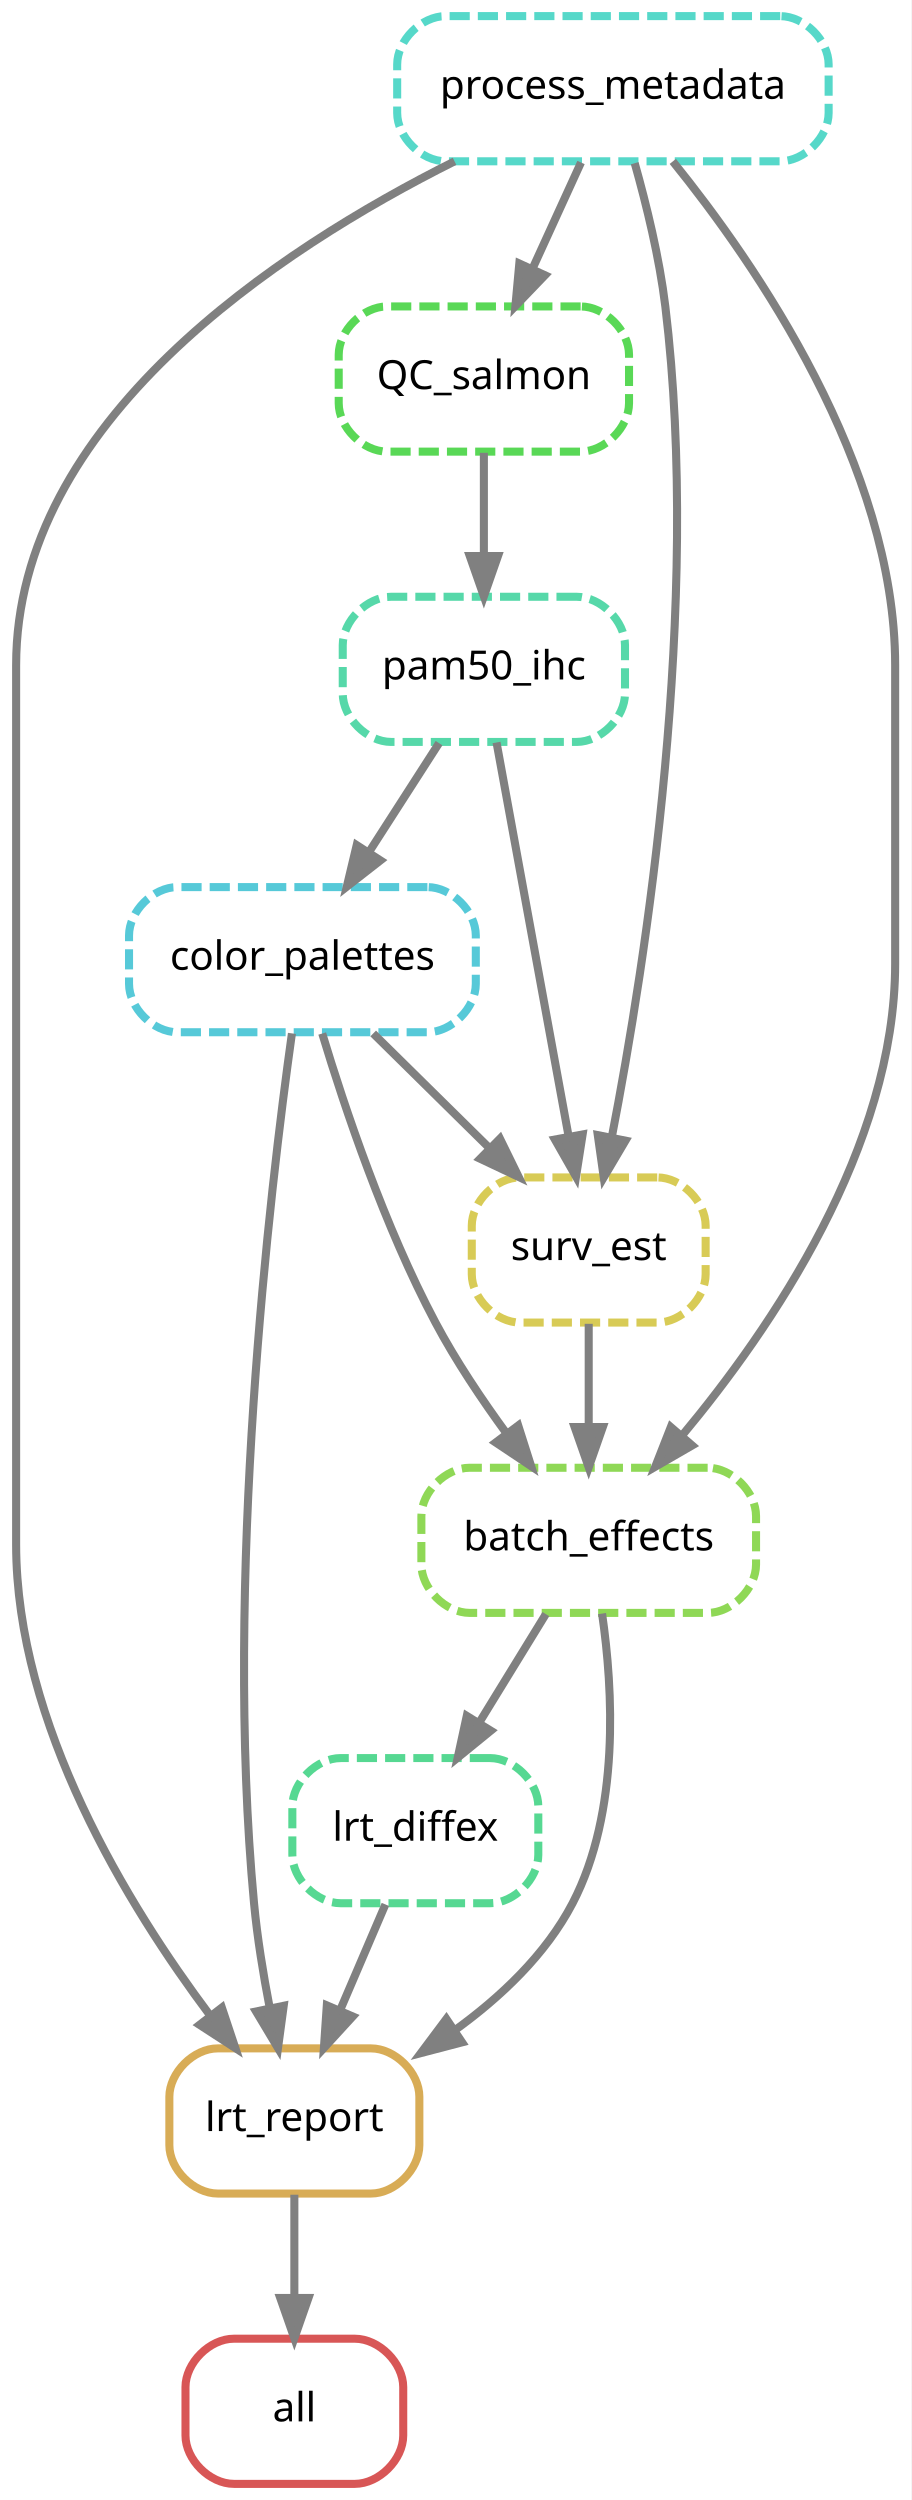
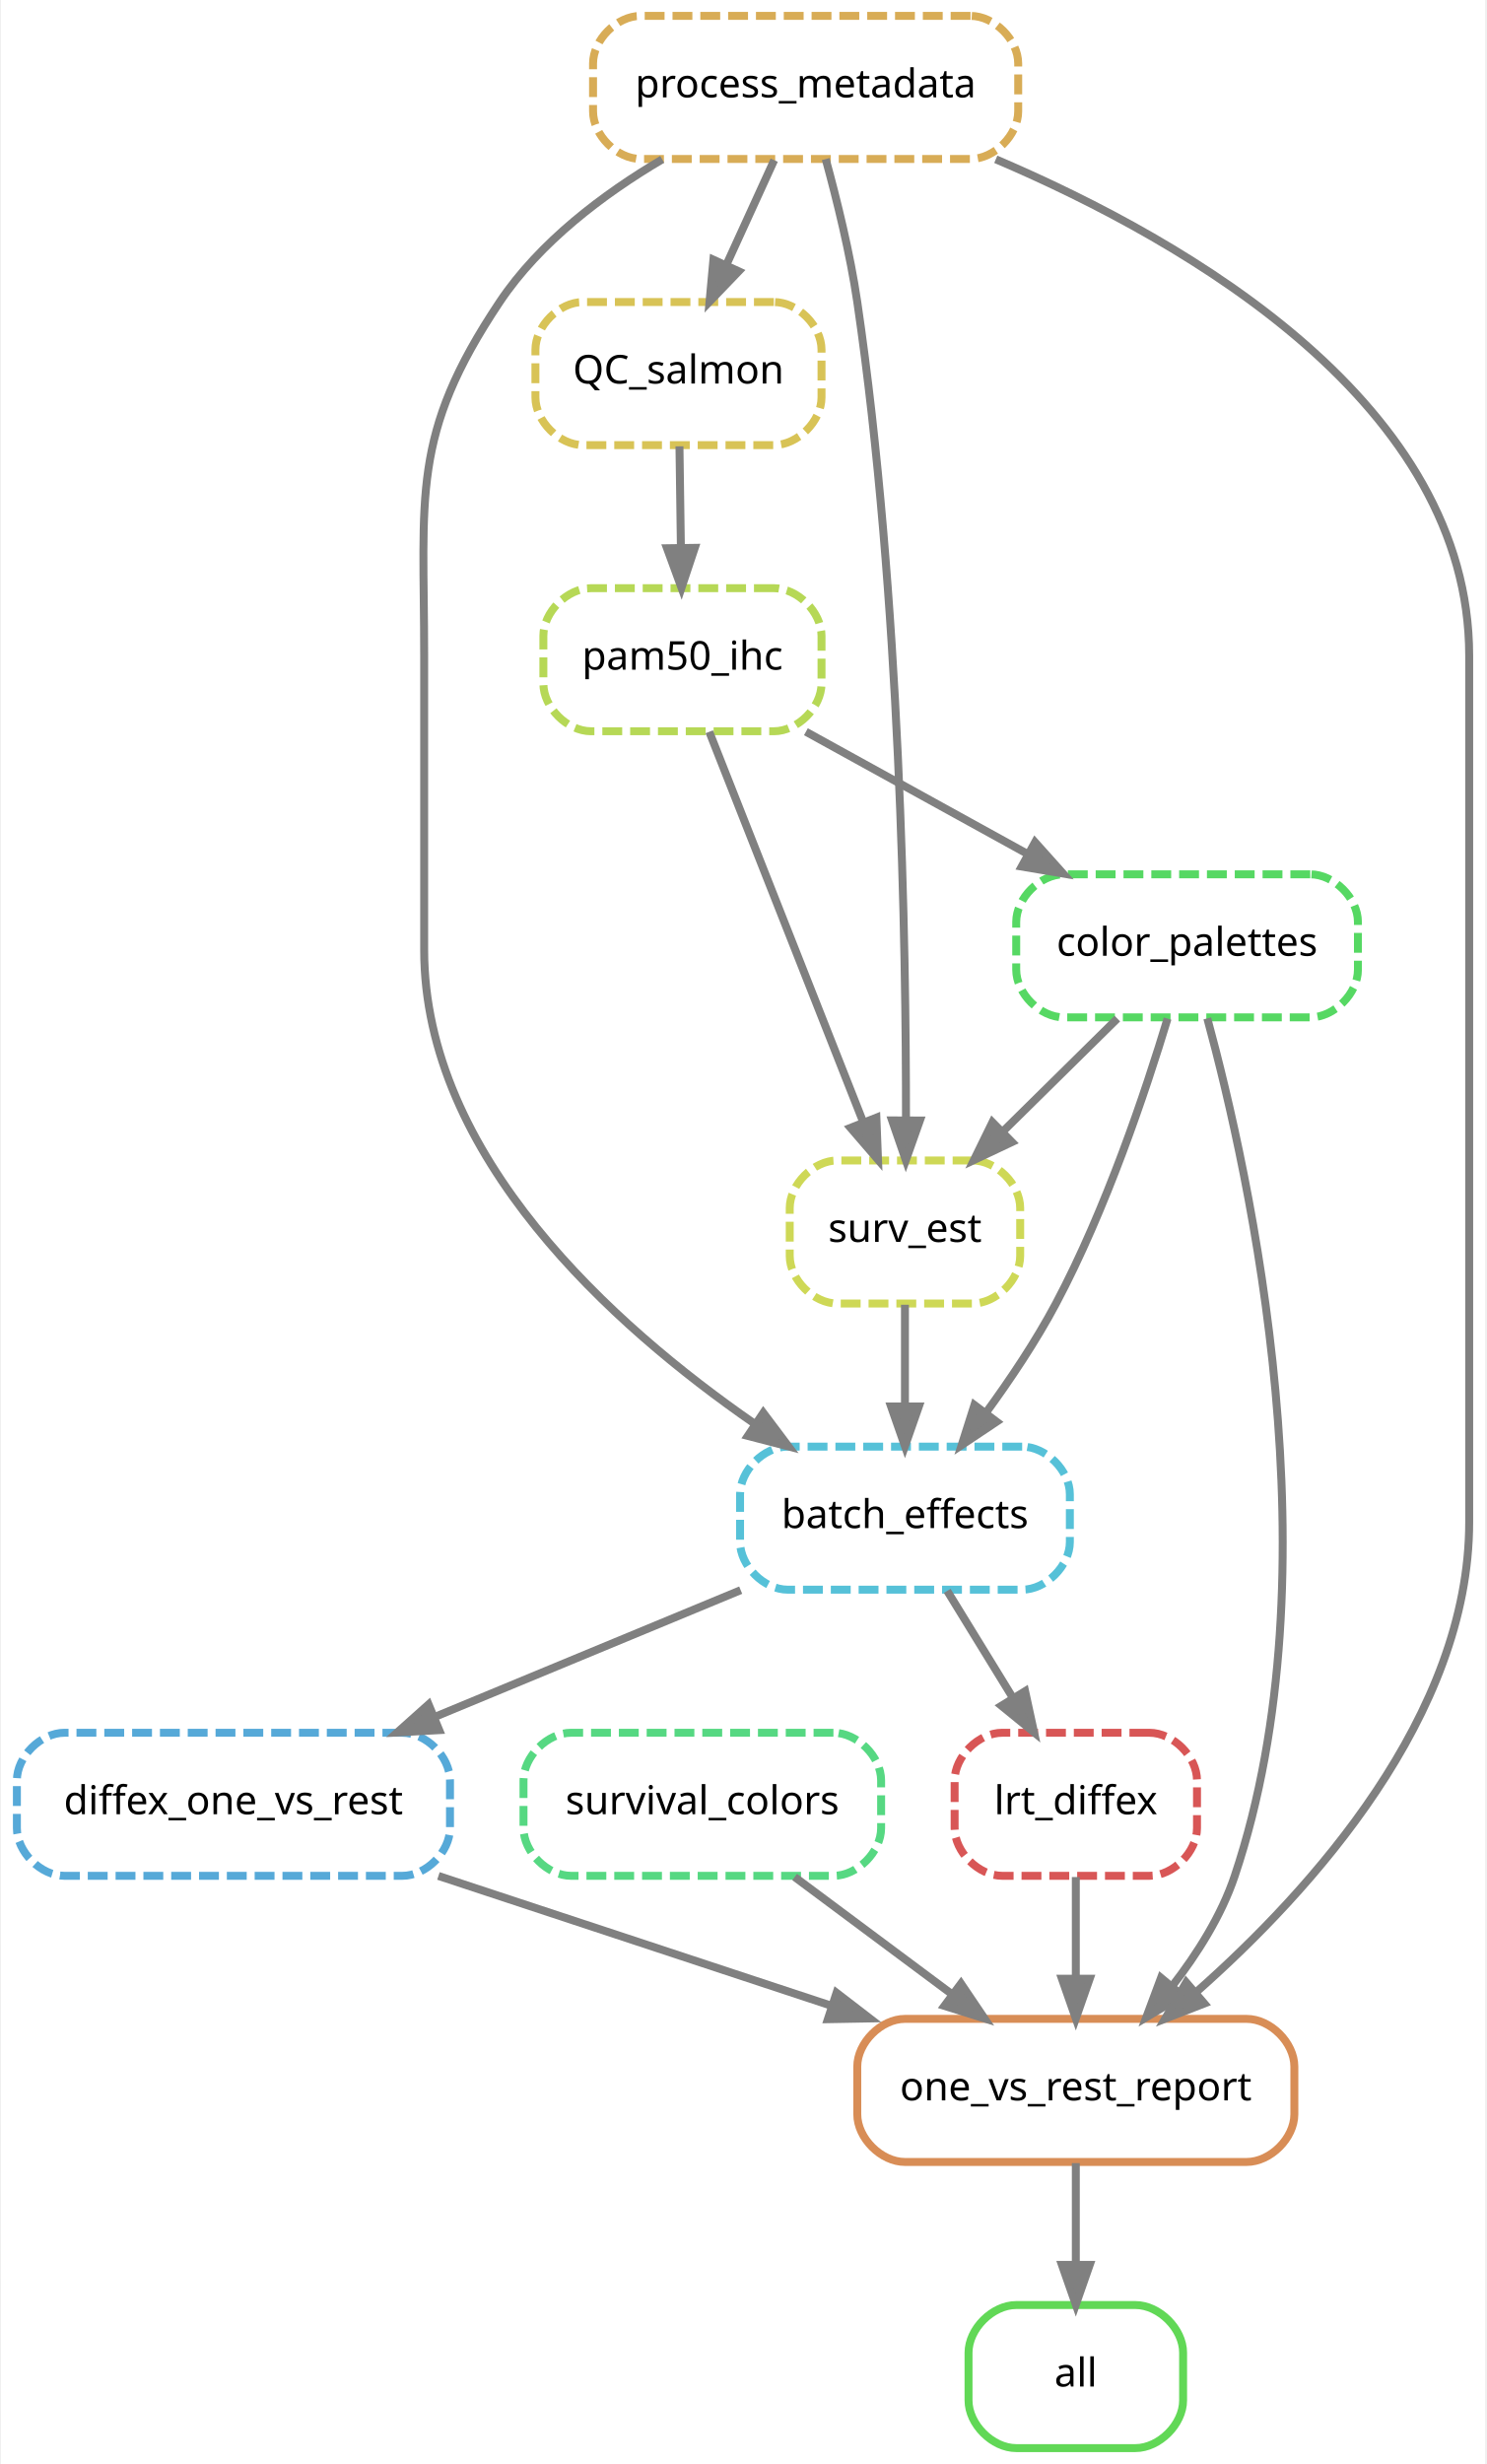
- <svg xmlns="http://www.w3.org/2000/svg" width="226pt" height="620pt" viewBox="0.00 0.00 226.00 620.00">
+ <svg xmlns="http://www.w3.org/2000/svg" width="374pt" height="620pt" viewBox="0.00 0.00 373.50 620.00">
  <g id="graph0" class="graph" transform="scale(1 1) rotate(0) translate(4 616)">
-     <polygon fill="white" stroke="transparent" points="-4,4 -4,-616 222,-616 222,4 -4,4" />
+     <polygon fill="white" stroke="transparent" points="-4,4 -4,-616 369.5,-616 369.5,4 -4,4" />
    <g id="node1" class="node">
-       <path fill="none" stroke="#56d892" stroke-width="2" stroke-dasharray="5,2" d="M117.5,-180C117.5,-180 80.5,-180 80.5,-180 74.5,-180 68.5,-174 68.5,-168 68.5,-168 68.5,-156 68.5,-156 68.5,-150 74.5,-144 80.5,-144 80.5,-144 117.5,-144 117.5,-144 123.5,-144 129.5,-150 129.5,-156 129.5,-156 129.5,-168 129.5,-168 129.5,-174 123.5,-180 117.5,-180" />
-       <text text-anchor="middle" x="99" y="-159.5" font-family="sans" font-size="10.00">lrt_diffex</text>
+       <path fill="none" stroke="#61d856" stroke-width="2" d="M281.5,-36C281.5,-36 251.5,-36 251.5,-36 245.5,-36 239.5,-30 239.5,-24 239.5,-24 239.5,-12 239.5,-12 239.5,-6 245.5,0 251.5,0 251.5,0 281.5,0 281.5,0 287.5,0 293.5,-6 293.5,-12 293.5,-12 293.5,-24 293.5,-24 293.5,-30 287.5,-36 281.5,-36" />
+       <text text-anchor="middle" x="266.5" y="-15.5" font-family="sans" font-size="10.00">all</text>
+     </g>
+     <g id="node2" class="node">
+       <path fill="none" stroke="#56d863" stroke-width="2" stroke-dasharray="5,2" d="M325.5,-396C325.5,-396 263.5,-396 263.5,-396 257.5,-396 251.5,-390 251.5,-384 251.5,-384 251.5,-372 251.5,-372 251.5,-366 257.5,-360 263.5,-360 263.5,-360 325.5,-360 325.5,-360 331.5,-360 337.5,-366 337.5,-372 337.5,-372 337.5,-384 337.5,-384 337.5,-390 331.5,-396 325.5,-396" />
+       <text text-anchor="middle" x="294.5" y="-375.5" font-family="sans" font-size="10.00">color_palettes</text>
+     </g>
+     <g id="node4" class="node">
+       <path fill="none" stroke="#d88d56" stroke-width="2" d="M309.5,-108C309.5,-108 223.5,-108 223.5,-108 217.5,-108 211.5,-102 211.5,-96 211.5,-96 211.5,-84 211.5,-84 211.5,-78 217.5,-72 223.5,-72 223.5,-72 309.5,-72 309.5,-72 315.5,-72 321.5,-78 321.5,-84 321.5,-84 321.5,-96 321.5,-96 321.5,-102 315.5,-108 309.5,-108" />
+       <text text-anchor="middle" x="266.5" y="-87.5" font-family="sans" font-size="10.00">one_vs_rest_report</text>
+     </g>
+     <g id="edge3" class="edge">
+       <path fill="none" stroke="grey" stroke-width="2" d="M299.59,-359.75C310.32,-320.31 332.3,-221.01 306.5,-144 303.15,-134 297.08,-124.38 290.67,-116.14" />
+       <polygon fill="grey" stroke="grey" stroke-width="2" points="293.32,-113.85 284.23,-108.4 287.94,-118.33 293.32,-113.85" />
+     </g>
+     <g id="node7" class="node">
+       <path fill="none" stroke="#56c1d8" stroke-width="2" stroke-dasharray="5,2" d="M253,-252C253,-252 194,-252 194,-252 188,-252 182,-246 182,-240 182,-240 182,-228 182,-228 182,-222 188,-216 194,-216 194,-216 253,-216 253,-216 259,-216 265,-222 265,-228 265,-228 265,-240 265,-240 265,-246 259,-252 253,-252" />
+       <text text-anchor="middle" x="223.5" y="-231.5" font-family="sans" font-size="10.00">batch_effects</text>
+     </g>
+     <g id="edge9" class="edge">
+       <path fill="none" stroke="grey" stroke-width="2" d="M289.59,-359.69C284.04,-341.31 274.11,-311.72 261.5,-288 256.48,-278.55 249.99,-268.86 243.79,-260.39" />
+       <polygon fill="grey" stroke="grey" stroke-width="2" points="246.57,-258.26 237.77,-252.38 240.98,-262.47 246.57,-258.26" />
+     </g>
+     <g id="node10" class="node">
+       <path fill="none" stroke="#ced856" stroke-width="2" stroke-dasharray="5,2" d="M240.5,-324C240.5,-324 206.5,-324 206.5,-324 200.5,-324 194.5,-318 194.5,-312 194.5,-312 194.5,-300 194.5,-300 194.5,-294 200.5,-288 206.5,-288 206.5,-288 240.5,-288 240.5,-288 246.5,-288 252.5,-294 252.5,-300 252.5,-300 252.5,-312 252.5,-312 252.5,-318 246.5,-324 240.5,-324" />
+       <text text-anchor="middle" x="223.5" y="-303.5" font-family="sans" font-size="10.00">surv_est</text>
+     </g>
+     <g id="edge14" class="edge">
+       <path fill="none" stroke="grey" stroke-width="2" d="M276.95,-359.7C268.27,-351.14 257.64,-340.66 248.15,-331.3" />
+       <polygon fill="grey" stroke="grey" stroke-width="2" points="250.43,-328.63 240.85,-324.1 245.51,-333.62 250.43,-328.63" />
+     </g>
+     <g id="node3" class="node">
+       <path fill="none" stroke="#56d882" stroke-width="2" stroke-dasharray="5,2" d="M205.5,-180C205.5,-180 139.5,-180 139.5,-180 133.5,-180 127.5,-174 127.5,-168 127.5,-168 127.5,-156 127.5,-156 127.5,-150 133.5,-144 139.5,-144 139.5,-144 205.5,-144 205.5,-144 211.5,-144 217.5,-150 217.5,-156 217.5,-156 217.5,-168 217.5,-168 217.5,-174 211.5,-180 205.5,-180" />
+       <text text-anchor="middle" x="172.5" y="-159.5" font-family="sans" font-size="10.00">survival_colors</text>
+     </g>
+     <g id="edge5" class="edge">
+       <path fill="none" stroke="grey" stroke-width="2" d="M195.74,-143.7C207.69,-134.8 222.42,-123.82 235.35,-114.2" />
+       <polygon fill="grey" stroke="grey" stroke-width="2" points="237.6,-116.88 243.53,-108.1 233.42,-111.27 237.6,-116.88" />
+     </g>
+     <g id="edge1" class="edge">
+       <path fill="none" stroke="grey" stroke-width="2" d="M266.5,-71.7C266.5,-63.98 266.5,-54.71 266.5,-46.11" />
+       <polygon fill="grey" stroke="grey" stroke-width="2" points="270,-46.1 266.5,-36.1 263,-46.1 270,-46.1" />
    </g>
    <g id="node5" class="node">
-       <path fill="none" stroke="#d8ac56" stroke-width="2" d="M88,-108C88,-108 50,-108 50,-108 44,-108 38,-102 38,-96 38,-96 38,-84 38,-84 38,-78 44,-72 50,-72 50,-72 88,-72 88,-72 94,-72 100,-78 100,-84 100,-84 100,-96 100,-96 100,-102 94,-108 88,-108" />
-       <text text-anchor="middle" x="69" y="-87.5" font-family="sans" font-size="10.00">lrt_report</text>
+       <path fill="none" stroke="#d8ac56" stroke-width="2" stroke-dasharray="5,2" d="M240,-612C240,-612 157,-612 157,-612 151,-612 145,-606 145,-600 145,-600 145,-588 145,-588 145,-582 151,-576 157,-576 157,-576 240,-576 240,-576 246,-576 252,-582 252,-588 252,-588 252,-600 252,-600 252,-606 246,-612 240,-612" />
+       <text text-anchor="middle" x="198.5" y="-591.5" font-family="sans" font-size="10.00">process_metadata</text>
+     </g>
+     <g id="edge7" class="edge">
+       <path fill="none" stroke="grey" stroke-width="2" d="M246.36,-575.92C295.7,-554.88 365.5,-513.98 365.5,-451 365.5,-451 365.5,-451 365.5,-233 365.5,-184.38 325.96,-140.5 296.85,-114.78" />
+       <polygon fill="grey" stroke="grey" stroke-width="2" points="298.84,-111.87 288.96,-108.03 294.28,-117.19 298.84,-111.87" />
+     </g>
+     <g id="edge11" class="edge">
+       <path fill="none" stroke="grey" stroke-width="2" d="M162.41,-575.9C147.6,-567.15 131.6,-555.11 121.5,-540 99.03,-506.37 102.5,-491.45 102.5,-451 102.5,-451 102.5,-451 102.5,-377 102.5,-325.05 150.01,-282.45 185.48,-257.88" />
+       <polygon fill="grey" stroke="grey" stroke-width="2" points="187.85,-260.5 194.21,-252.03 183.95,-254.69 187.85,-260.5" />
+     </g>
+     <g id="node9" class="node">
+       <path fill="none" stroke="#d8c356" stroke-width="2" stroke-dasharray="5,2" d="M190.5,-540C190.5,-540 142.5,-540 142.5,-540 136.5,-540 130.5,-534 130.5,-528 130.5,-528 130.5,-516 130.5,-516 130.5,-510 136.5,-504 142.5,-504 142.5,-504 190.5,-504 190.5,-504 196.5,-504 202.5,-510 202.5,-516 202.5,-516 202.5,-528 202.5,-528 202.5,-534 196.5,-540 190.5,-540" />
+       <text text-anchor="middle" x="166.5" y="-519.5" font-family="sans" font-size="10.00">QC_salmon</text>
+     </g>
+     <g id="edge13" class="edge">
+       <path fill="none" stroke="grey" stroke-width="2" d="M190.59,-575.7C186.95,-567.73 182.55,-558.1 178.51,-549.26" />
+       <polygon fill="grey" stroke="grey" stroke-width="2" points="181.66,-547.74 174.32,-540.1 175.29,-550.65 181.66,-547.74" />
+     </g>
+     <g id="edge15" class="edge">
+       <path fill="none" stroke="grey" stroke-width="2" d="M203.55,-575.98C206.38,-565.66 209.71,-552.19 211.5,-540 222.36,-466.11 223.8,-377.8 223.76,-334.16" />
+       <polygon fill="grey" stroke="grey" stroke-width="2" points="227.26,-334.05 223.72,-324.06 220.26,-334.08 227.26,-334.05" />
+     </g>
+     <g id="node6" class="node">
+       <path fill="none" stroke="#d85656" stroke-width="2" stroke-dasharray="5,2" d="M285,-180C285,-180 248,-180 248,-180 242,-180 236,-174 236,-168 236,-168 236,-156 236,-156 236,-150 242,-144 248,-144 248,-144 285,-144 285,-144 291,-144 297,-150 297,-156 297,-156 297,-168 297,-168 297,-174 291,-180 285,-180" />
+       <text text-anchor="middle" x="266.5" y="-159.5" font-family="sans" font-size="10.00">lrt_diffex</text>
    </g>
    <g id="edge4" class="edge">
-       <path fill="none" stroke="grey" stroke-width="2" d="M91.58,-143.7C88.21,-135.81 84.13,-126.3 80.38,-117.55" />
-       <polygon fill="grey" stroke="grey" stroke-width="2" points="83.49,-115.92 76.33,-108.1 77.05,-118.67 83.49,-115.92" />
-     </g>
-     <g id="node2" class="node">
-       <path fill="none" stroke="#d85656" stroke-width="2" d="M84,-36C84,-36 54,-36 54,-36 48,-36 42,-30 42,-24 42,-24 42,-12 42,-12 42,-6 48,0 54,0 54,0 84,0 84,0 90,0 96,-6 96,-12 96,-12 96,-24 96,-24 96,-30 90,-36 84,-36" />
-       <text text-anchor="middle" x="69" y="-15.5" font-family="sans" font-size="10.00">all</text>
-     </g>
-     <g id="node3" class="node">
-       <path fill="none" stroke="#56d8a9" stroke-width="2" stroke-dasharray="5,2" d="M139,-468C139,-468 93,-468 93,-468 87,-468 81,-462 81,-456 81,-456 81,-444 81,-444 81,-438 87,-432 93,-432 93,-432 139,-432 139,-432 145,-432 151,-438 151,-444 151,-444 151,-456 151,-456 151,-462 145,-468 139,-468" />
-       <text text-anchor="middle" x="116" y="-447.5" font-family="sans" font-size="10.00">pam50_ihc</text>
-     </g>
-     <g id="node6" class="node">
-       <path fill="none" stroke="#d8cb56" stroke-width="2" stroke-dasharray="5,2" d="M159,-324C159,-324 125,-324 125,-324 119,-324 113,-318 113,-312 113,-312 113,-300 113,-300 113,-294 119,-288 125,-288 125,-288 159,-288 159,-288 165,-288 171,-294 171,-300 171,-300 171,-312 171,-312 171,-318 165,-324 159,-324" />
-       <text text-anchor="middle" x="142" y="-303.5" font-family="sans" font-size="10.00">surv_est</text>
-     </g>
-     <g id="edge9" class="edge">
-       <path fill="none" stroke="grey" stroke-width="2" d="M119.14,-431.87C123.57,-407.67 131.71,-363.21 136.98,-334.39" />
-       <polygon fill="grey" stroke="grey" stroke-width="2" points="140.49,-334.66 138.85,-324.19 133.61,-333.4 140.49,-334.66" />
-     </g>
-     <g id="node7" class="node">
-       <path fill="none" stroke="#56c9d8" stroke-width="2" stroke-dasharray="5,2" d="M102,-396C102,-396 40,-396 40,-396 34,-396 28,-390 28,-384 28,-384 28,-372 28,-372 28,-366 34,-360 40,-360 40,-360 102,-360 102,-360 108,-360 114,-366 114,-372 114,-372 114,-384 114,-384 114,-390 108,-396 102,-396" />
-       <text text-anchor="middle" x="71" y="-375.5" font-family="sans" font-size="10.00">color_palettes</text>
-     </g>
-     <g id="edge11" class="edge">
-       <path fill="none" stroke="grey" stroke-width="2" d="M104.88,-431.7C99.64,-423.56 93.3,-413.69 87.52,-404.7" />
-       <polygon fill="grey" stroke="grey" stroke-width="2" points="90.35,-402.62 82,-396.1 84.46,-406.41 90.35,-402.62" />
-     </g>
-     <g id="node4" class="node">
-       <path fill="none" stroke="#56d8c9" stroke-width="2" stroke-dasharray="5,2" d="M189.5,-612C189.5,-612 106.5,-612 106.5,-612 100.5,-612 94.5,-606 94.5,-600 94.5,-600 94.5,-588 94.5,-588 94.5,-582 100.5,-576 106.5,-576 106.5,-576 189.5,-576 189.5,-576 195.5,-576 201.5,-582 201.5,-588 201.5,-588 201.5,-600 201.5,-600 201.5,-606 195.5,-612 189.5,-612" />
-       <text text-anchor="middle" x="148" y="-591.5" font-family="sans" font-size="10.00">process_metadata</text>
-     </g>
-     <g id="edge5" class="edge">
-       <path fill="none" stroke="grey" stroke-width="2" d="M108.73,-575.99C64.88,-554.04 0,-511.36 0,-451 0,-451 0,-451 0,-233 0,-188.48 27.78,-143.29 48.08,-116.2" />
-       <polygon fill="grey" stroke="grey" stroke-width="2" points="51.02,-118.12 54.37,-108.07 45.48,-113.84 51.02,-118.12" />
+       <path fill="none" stroke="grey" stroke-width="2" d="M266.5,-143.7C266.5,-135.98 266.5,-126.71 266.5,-118.11" />
+       <polygon fill="grey" stroke="grey" stroke-width="2" points="270,-118.1 266.5,-108.1 263,-118.1 270,-118.1" />
    </g>
    <g id="edge8" class="edge">
-       <path fill="none" stroke="grey" stroke-width="2" d="M153.41,-575.53C156.3,-565.29 159.55,-552.04 161,-540 169.98,-465.71 156.17,-377.57 147.74,-334.07" />
-       <polygon fill="grey" stroke="grey" stroke-width="2" points="151.12,-333.12 145.73,-324 144.25,-334.49 151.12,-333.12" />
+       <path fill="none" stroke="grey" stroke-width="2" d="M234.13,-215.7C239.13,-207.56 245.19,-197.69 250.71,-188.7" />
+       <polygon fill="grey" stroke="grey" stroke-width="2" points="253.74,-190.46 255.99,-180.1 247.78,-186.79 253.74,-190.46" />
    </g>
    <g id="node8" class="node">
-       <path fill="none" stroke="#8fd856" stroke-width="2" stroke-dasharray="5,2" d="M171.5,-252C171.5,-252 112.5,-252 112.5,-252 106.5,-252 100.5,-246 100.5,-240 100.5,-240 100.5,-228 100.5,-228 100.5,-222 106.5,-216 112.5,-216 112.5,-216 171.5,-216 171.5,-216 177.5,-216 183.5,-222 183.5,-228 183.5,-228 183.5,-240 183.5,-240 183.5,-246 177.5,-252 171.5,-252" />
-       <text text-anchor="middle" x="142" y="-231.5" font-family="sans" font-size="10.00">batch_effects</text>
+       <path fill="none" stroke="#56a9d8" stroke-width="2" stroke-dasharray="5,2" d="M97,-180C97,-180 12,-180 12,-180 6,-180 0,-174 0,-168 0,-168 0,-156 0,-156 0,-150 6,-144 12,-144 12,-144 97,-144 97,-144 103,-144 109,-150 109,-156 109,-156 109,-168 109,-168 109,-174 103,-180 97,-180" />
+       <text text-anchor="middle" x="54.5" y="-159.5" font-family="sans" font-size="10.00">diffex_one_vs_rest</text>
    </g>
-     <g id="edge13" class="edge">
-       <path fill="none" stroke="grey" stroke-width="2" d="M162.85,-575.97C183.39,-550.58 218,-500.47 218,-451 218,-451 218,-451 218,-377 218,-331.64 187.48,-286.75 165.12,-259.95" />
-       <polygon fill="grey" stroke="grey" stroke-width="2" points="167.66,-257.53 158.49,-252.23 162.36,-262.09 167.66,-257.53" />
+     <g id="edge12" class="edge">
+       <path fill="none" stroke="grey" stroke-width="2" d="M182.16,-215.88C158.95,-206.26 129.81,-194.19 105.23,-184.01" />
+       <polygon fill="grey" stroke="grey" stroke-width="2" points="106.29,-180.66 95.71,-180.07 103.61,-187.13 106.29,-180.66" />
    </g>
-     <g id="node9" class="node">
-       <path fill="none" stroke="#59d856" stroke-width="2" stroke-dasharray="5,2" d="M140,-540C140,-540 92,-540 92,-540 86,-540 80,-534 80,-528 80,-528 80,-516 80,-516 80,-510 86,-504 92,-504 92,-504 140,-504 140,-504 146,-504 152,-510 152,-516 152,-516 152,-528 152,-528 152,-534 146,-540 140,-540" />
-       <text text-anchor="middle" x="116" y="-519.5" font-family="sans" font-size="10.00">QC_salmon</text>
+     <g id="edge6" class="edge">
+       <path fill="none" stroke="grey" stroke-width="2" d="M106.09,-143.97C135.97,-134.1 173.76,-121.62 205.16,-111.25" />
+       <polygon fill="grey" stroke="grey" stroke-width="2" points="206.28,-114.57 214.68,-108.11 204.09,-107.92 206.28,-114.57" />
    </g>
-     <g id="edge15" class="edge">
-       <path fill="none" stroke="grey" stroke-width="2" d="M140.09,-575.7C136.45,-567.73 132.05,-558.1 128.01,-549.26" />
-       <polygon fill="grey" stroke="grey" stroke-width="2" points="131.16,-547.74 123.82,-540.1 124.79,-550.65 131.16,-547.74" />
+     <g id="node11" class="node">
+       <path fill="none" stroke="#b6d856" stroke-width="2" stroke-dasharray="5,2" d="M190.5,-468C190.5,-468 144.5,-468 144.5,-468 138.5,-468 132.5,-462 132.5,-456 132.5,-456 132.5,-444 132.5,-444 132.5,-438 138.5,-432 144.5,-432 144.5,-432 190.5,-432 190.5,-432 196.5,-432 202.5,-438 202.5,-444 202.5,-444 202.5,-456 202.5,-456 202.5,-462 196.5,-468 190.5,-468" />
+       <text text-anchor="middle" x="167.5" y="-447.5" font-family="sans" font-size="10.00">pam50_ihc</text>
+     </g>
+     <g id="edge17" class="edge">
+       <path fill="none" stroke="grey" stroke-width="2" d="M166.75,-503.7C166.86,-495.98 166.99,-486.71 167.11,-478.11" />
+       <polygon fill="grey" stroke="grey" stroke-width="2" points="170.61,-478.15 167.26,-468.1 163.61,-478.05 170.61,-478.15" />
+     </g>
+     <g id="edge10" class="edge">
+       <path fill="none" stroke="grey" stroke-width="2" d="M223.5,-287.7C223.5,-279.98 223.5,-270.71 223.5,-262.11" />
+       <polygon fill="grey" stroke="grey" stroke-width="2" points="227,-262.1 223.5,-252.1 220,-262.1 227,-262.1" />
    </g>
    <g id="edge2" class="edge">
-       <path fill="none" stroke="grey" stroke-width="2" d="M69,-71.7C69,-63.98 69,-54.71 69,-46.11" />
-       <polygon fill="grey" stroke="grey" stroke-width="2" points="72.5,-46.1 69,-36.1 65.5,-46.1 72.5,-46.1" />
+       <path fill="none" stroke="grey" stroke-width="2" d="M198.57,-431.88C215.33,-422.64 236.21,-411.13 254.2,-401.21" />
+       <polygon fill="grey" stroke="grey" stroke-width="2" points="256.24,-404.08 263.31,-396.19 252.87,-397.95 256.24,-404.08" />
    </g>
-     <g id="edge14" class="edge">
-       <path fill="none" stroke="grey" stroke-width="2" d="M142,-287.7C142,-279.98 142,-270.71 142,-262.11" />
-       <polygon fill="grey" stroke="grey" stroke-width="2" points="145.5,-262.1 142,-252.1 138.5,-262.1 145.5,-262.1" />
-     </g>
-     <g id="edge7" class="edge">
-       <path fill="none" stroke="grey" stroke-width="2" d="M68.4,-359.72C62.97,-321.02 51.48,-224.46 59,-144 59.8,-135.48 61.3,-126.28 62.9,-117.99" />
-       <polygon fill="grey" stroke="grey" stroke-width="2" points="66.36,-118.57 64.94,-108.07 59.5,-117.16 66.36,-118.57" />
-     </g>
-     <g id="edge10" class="edge">
-       <path fill="none" stroke="grey" stroke-width="2" d="M88.55,-359.7C97.23,-351.14 107.86,-340.66 117.35,-331.3" />
-       <polygon fill="grey" stroke="grey" stroke-width="2" points="119.99,-333.62 124.65,-324.1 115.07,-328.63 119.99,-333.62" />
-     </g>
-     <g id="edge12" class="edge">
-       <path fill="none" stroke="grey" stroke-width="2" d="M75.91,-359.69C81.46,-341.31 91.39,-311.72 104,-288 109.02,-278.55 115.51,-268.86 121.71,-260.39" />
-       <polygon fill="grey" stroke="grey" stroke-width="2" points="124.52,-262.47 127.73,-252.38 118.93,-258.26 124.52,-262.47" />
-     </g>
-     <g id="edge1" class="edge">
-       <path fill="none" stroke="grey" stroke-width="2" d="M131.37,-215.7C126.37,-207.56 120.31,-197.69 114.79,-188.7" />
-       <polygon fill="grey" stroke="grey" stroke-width="2" points="117.72,-186.79 109.51,-180.1 111.76,-190.46 117.72,-186.79" />
-     </g>
-     <g id="edge6" class="edge">
-       <path fill="none" stroke="grey" stroke-width="2" d="M145.31,-215.84C148.05,-197.06 149.79,-166.63 138,-144 131.37,-131.28 120.17,-120.7 108.7,-112.43" />
-       <polygon fill="grey" stroke="grey" stroke-width="2" points="110.6,-109.5 100.35,-106.82 106.7,-115.31 110.6,-109.5" />
-     </g>
-     <g id="edge3" class="edge">
-       <path fill="none" stroke="grey" stroke-width="2" d="M116,-503.7C116,-495.98 116,-486.71 116,-478.11" />
-       <polygon fill="grey" stroke="grey" stroke-width="2" points="119.5,-478.1 116,-468.1 112.5,-478.1 119.5,-478.1" />
+     <g id="edge16" class="edge">
+       <path fill="none" stroke="grey" stroke-width="2" d="M174.25,-431.87C183.88,-407.46 201.64,-362.43 213,-333.64" />
+       <polygon fill="grey" stroke="grey" stroke-width="2" points="216.31,-334.78 216.72,-324.19 209.8,-332.21 216.31,-334.78" />
    </g>
  </g>
</svg>
